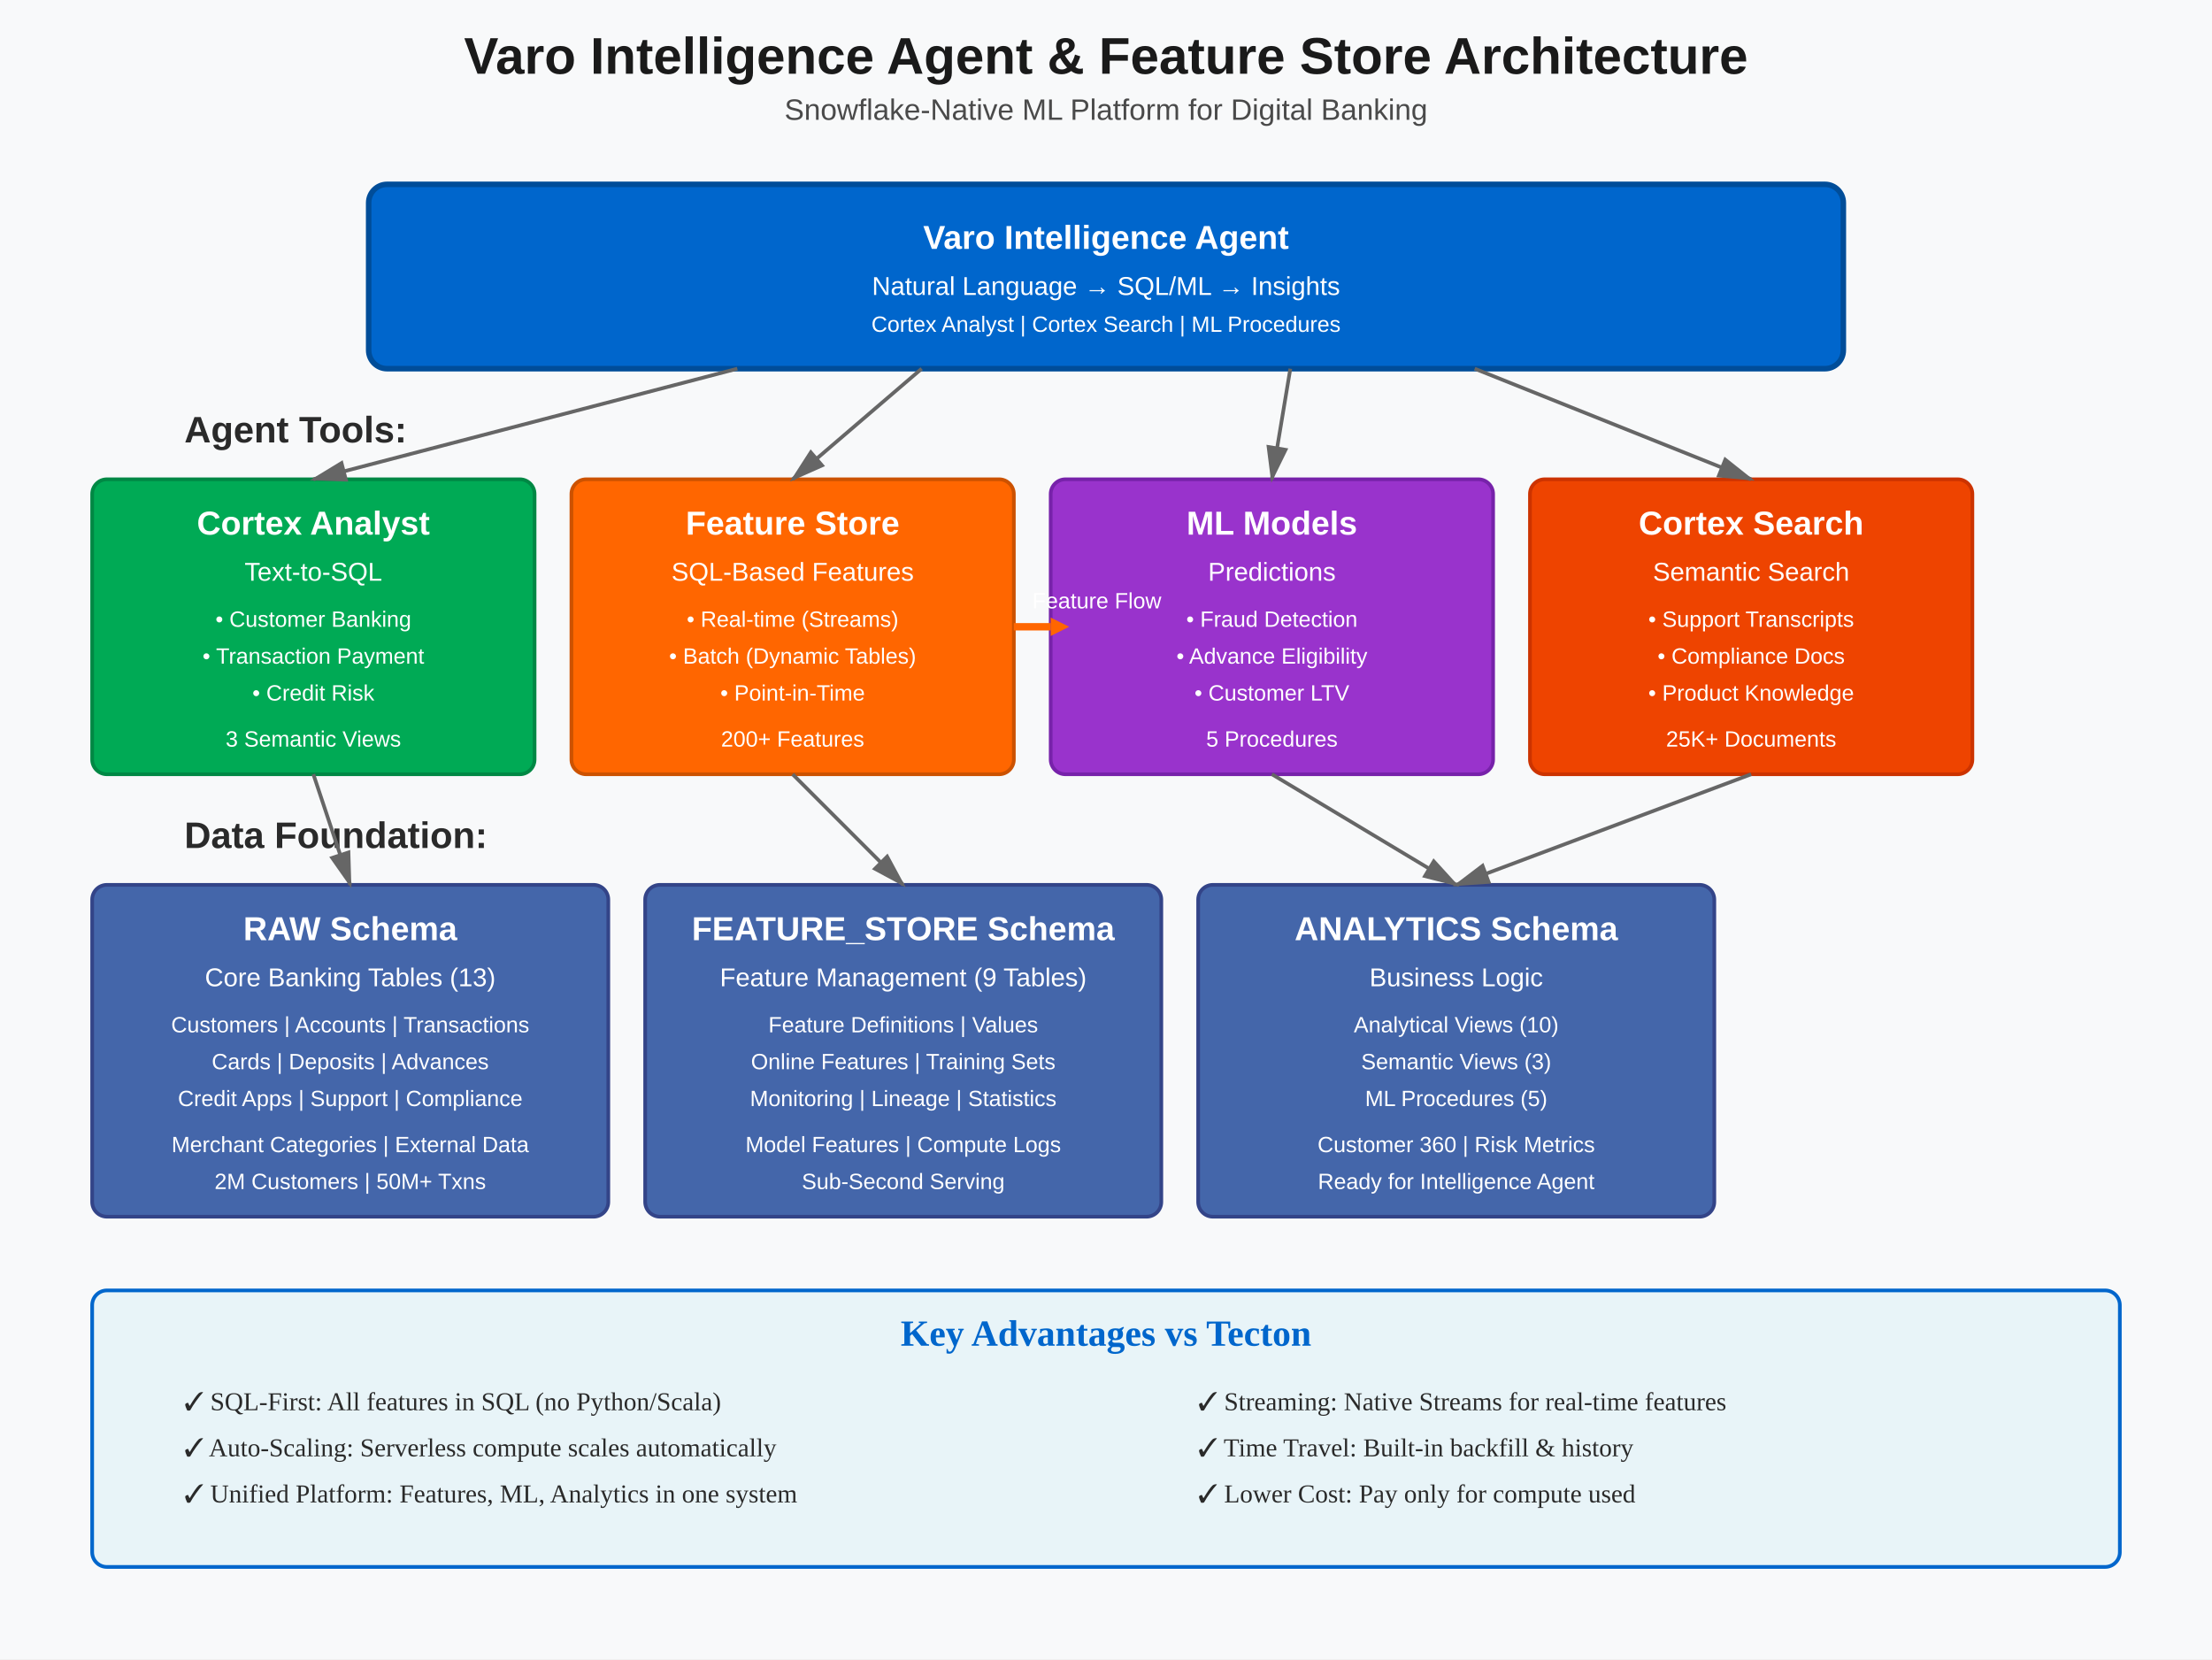
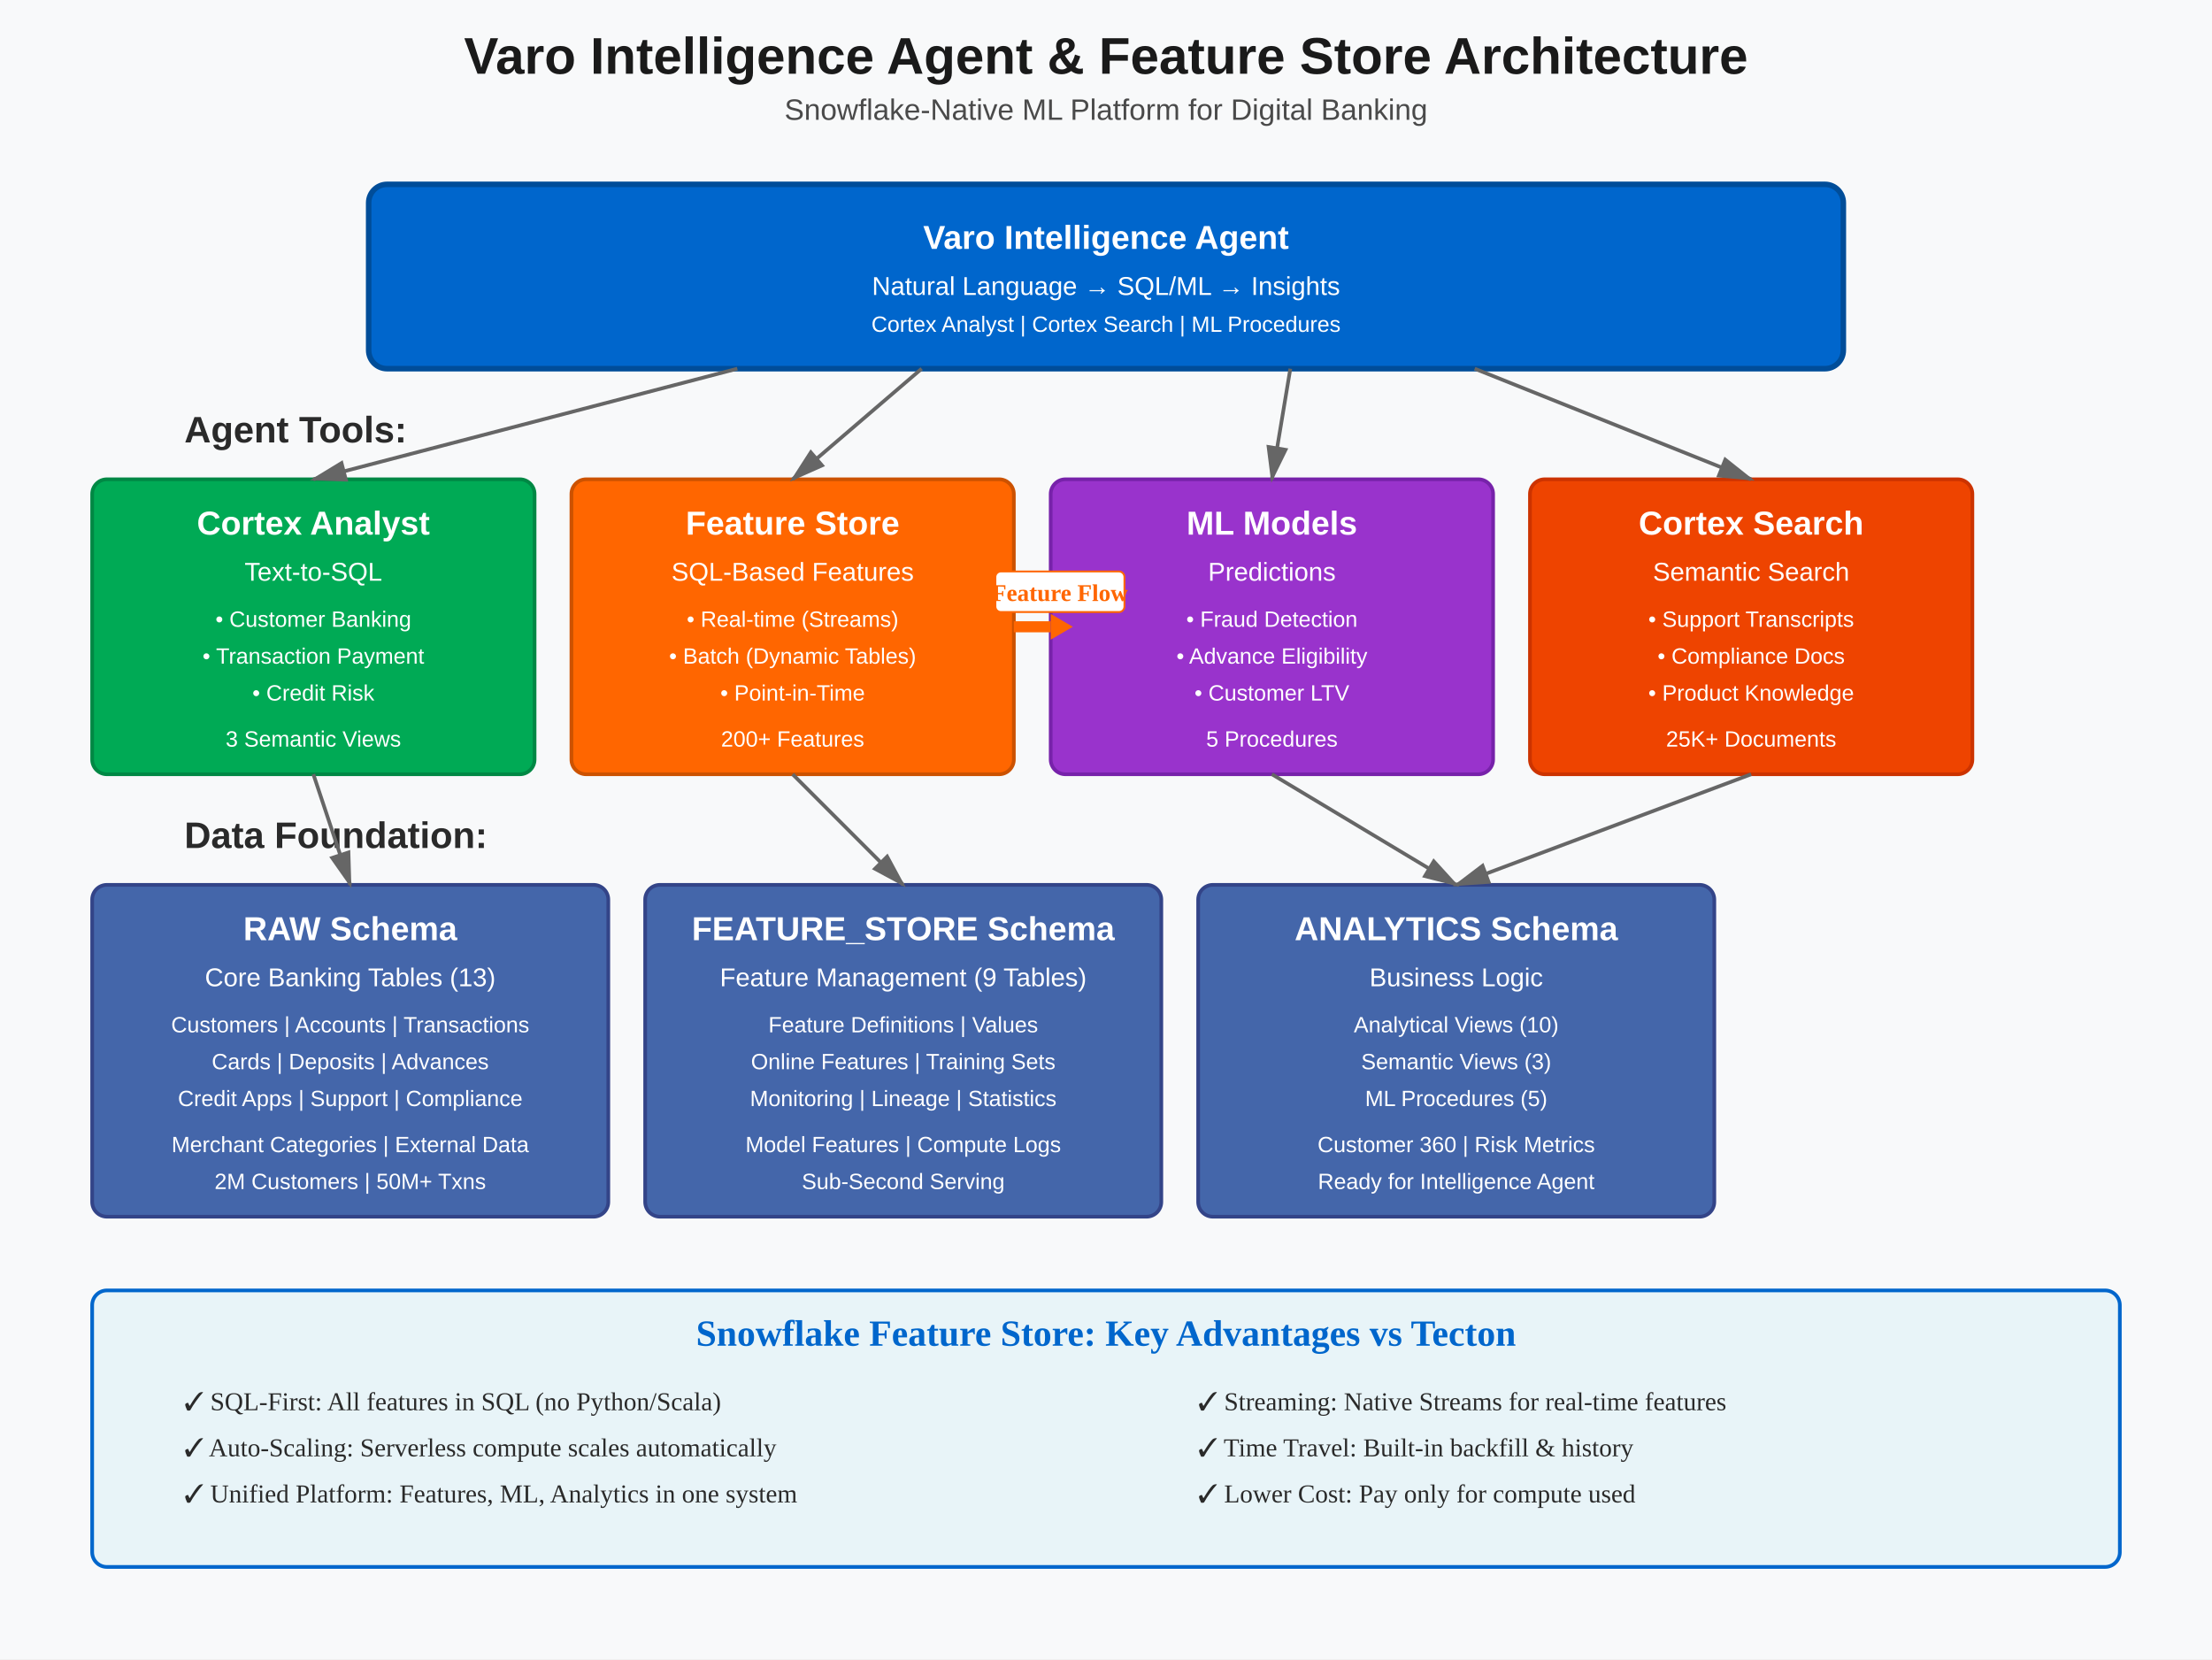
<svg xmlns="http://www.w3.org/2000/svg" viewBox="0 0 1200 900" width="1200" height="900">
  <defs>
    <style>
      .title { font: bold 28px Arial, sans-serif; fill: #1a1a1a; }
      .subtitle { font: 16px Arial, sans-serif; fill: #4a4a4a; }
      .box-title { font: bold 18px Arial, sans-serif; fill: white; }
      .box-subtitle { font: 14px Arial, sans-serif; fill: white; }
      .box-item { font: 12px Arial, sans-serif; fill: white; }
      .layer-label { font: bold 20px Arial, sans-serif; fill: #2a2a2a; }
    </style>
  </defs>
  <rect width="1200" height="900" fill="#f8f9fa" />
  <text x="600" y="40" class="title" text-anchor="middle">Varo Intelligence Agent &amp; Feature Store Architecture</text>
  <text x="600" y="65" class="subtitle" text-anchor="middle">Snowflake-Native ML Platform for Digital Banking</text>
  <rect x="200" y="100" width="800" height="100" fill="#0066cc" stroke="#004d99" stroke-width="3" rx="10" />
  <text x="600" y="135" class="box-title" text-anchor="middle">Varo Intelligence Agent</text>
  <text x="600" y="160" class="box-subtitle" text-anchor="middle">Natural Language → SQL/ML → Insights</text>
  <text x="600" y="180" class="box-item" text-anchor="middle">Cortex Analyst | Cortex Search | ML Procedures</text>
  <text x="100" y="240" class="layer-label">Agent Tools:</text>
  <rect x="50" y="260" width="240" height="160" fill="#00aa55" stroke="#008844" stroke-width="2" rx="8" />
  <text x="170" y="290" class="box-title" text-anchor="middle">Cortex Analyst</text>
  <text x="170" y="315" class="box-subtitle" text-anchor="middle">Text-to-SQL</text>
  <text x="170" y="340" class="box-item" text-anchor="middle">• Customer Banking</text>
  <text x="170" y="360" class="box-item" text-anchor="middle">• Transaction Payment</text>
  <text x="170" y="380" class="box-item" text-anchor="middle">• Credit Risk</text>
  <text x="170" y="405" class="box-item" text-anchor="middle" font-weight="bold">3 Semantic Views</text>
  <rect x="310" y="260" width="240" height="160" fill="#ff6600" stroke="#cc5200" stroke-width="2" rx="8" />
  <text x="430" y="290" class="box-title" text-anchor="middle">Feature Store</text>
  <text x="430" y="315" class="box-subtitle" text-anchor="middle">SQL-Based Features</text>
  <text x="430" y="340" class="box-item" text-anchor="middle">• Real-time (Streams)</text>
  <text x="430" y="360" class="box-item" text-anchor="middle">• Batch (Dynamic Tables)</text>
  <text x="430" y="380" class="box-item" text-anchor="middle">• Point-in-Time</text>
  <text x="430" y="405" class="box-item" text-anchor="middle" font-weight="bold">200+ Features</text>
  <rect x="570" y="260" width="240" height="160" fill="#9933cc" stroke="#7722aa" stroke-width="2" rx="8" />
  <text x="690" y="290" class="box-title" text-anchor="middle">ML Models</text>
  <text x="690" y="315" class="box-subtitle" text-anchor="middle">Predictions</text>
  <text x="690" y="340" class="box-item" text-anchor="middle">• Fraud Detection</text>
  <text x="690" y="360" class="box-item" text-anchor="middle">• Advance Eligibility</text>
  <text x="690" y="380" class="box-item" text-anchor="middle">• Customer LTV</text>
  <text x="690" y="405" class="box-item" text-anchor="middle" font-weight="bold">5 Procedures</text>
  <rect x="830" y="260" width="240" height="160" fill="#ee4400" stroke="#cc3300" stroke-width="2" rx="8" />
  <text x="950" y="290" class="box-title" text-anchor="middle">Cortex Search</text>
  <text x="950" y="315" class="box-subtitle" text-anchor="middle">Semantic Search</text>
  <text x="950" y="340" class="box-item" text-anchor="middle">• Support Transcripts</text>
  <text x="950" y="360" class="box-item" text-anchor="middle">• Compliance Docs</text>
  <text x="950" y="380" class="box-item" text-anchor="middle">• Product Knowledge</text>
  <text x="950" y="405" class="box-item" text-anchor="middle" font-weight="bold">25K+ Documents</text>
  <text x="100" y="460" class="layer-label">Data Foundation:</text>
  <rect x="50" y="480" width="280" height="180" fill="#4466aa" stroke="#334488" stroke-width="2" rx="8" />
  <text x="190" y="510" class="box-title" text-anchor="middle">RAW Schema</text>
  <text x="190" y="535" class="box-subtitle" text-anchor="middle">Core Banking Tables (13)</text>
  <text x="190" y="560" class="box-item" text-anchor="middle">Customers | Accounts | Transactions</text>
  <text x="190" y="580" class="box-item" text-anchor="middle">Cards | Deposits | Advances</text>
  <text x="190" y="600" class="box-item" text-anchor="middle">Credit Apps | Support | Compliance</text>
  <text x="190" y="625" class="box-item" text-anchor="middle">Merchant Categories | External Data</text>
  <text x="190" y="645" class="box-item" text-anchor="middle" font-weight="bold">2M Customers | 50M+ Txns</text>
  <rect x="350" y="480" width="280" height="180" fill="#4466aa" stroke="#334488" stroke-width="2" rx="8" />
  <text x="490" y="510" class="box-title" text-anchor="middle">FEATURE_STORE Schema</text>
  <text x="490" y="535" class="box-subtitle" text-anchor="middle">Feature Management (9 Tables)</text>
  <text x="490" y="560" class="box-item" text-anchor="middle">Feature Definitions | Values</text>
  <text x="490" y="580" class="box-item" text-anchor="middle">Online Features | Training Sets</text>
  <text x="490" y="600" class="box-item" text-anchor="middle">Monitoring | Lineage | Statistics</text>
  <text x="490" y="625" class="box-item" text-anchor="middle">Model Features | Compute Logs</text>
  <text x="490" y="645" class="box-item" text-anchor="middle" font-weight="bold">Sub-Second Serving</text>
  <rect x="650" y="480" width="280" height="180" fill="#4466aa" stroke="#334488" stroke-width="2" rx="8" />
  <text x="790" y="510" class="box-title" text-anchor="middle">ANALYTICS Schema</text>
  <text x="790" y="535" class="box-subtitle" text-anchor="middle">Business Logic</text>
  <text x="790" y="560" class="box-item" text-anchor="middle">Analytical Views (10)</text>
  <text x="790" y="580" class="box-item" text-anchor="middle">Semantic Views (3)</text>
  <text x="790" y="600" class="box-item" text-anchor="middle">ML Procedures (5)</text>
  <text x="790" y="625" class="box-item" text-anchor="middle">Customer 360 | Risk Metrics</text>
  <text x="790" y="645" class="box-item" text-anchor="middle" font-weight="bold">Ready for Intelligence Agent</text>
  <path d="M 400,200 L 170,260" stroke="#666" stroke-width="2" fill="none" marker-end="url(#arrowhead)" />
  <path d="M 500,200 L 430,260" stroke="#666" stroke-width="2" fill="none" marker-end="url(#arrowhead)" />
  <path d="M 700,200 L 690,260" stroke="#666" stroke-width="2" fill="none" marker-end="url(#arrowhead)" />
  <path d="M 800,200 L 950,260" stroke="#666" stroke-width="2" fill="none" marker-end="url(#arrowhead)" />
  <path d="M 170,420 L 190,480" stroke="#666" stroke-width="2" fill="none" marker-end="url(#arrowhead)" />
  <path d="M 430,420 L 490,480" stroke="#666" stroke-width="2" fill="none" marker-end="url(#arrowhead)" />
  <path d="M 690,420 L 790,480" stroke="#666" stroke-width="2" fill="none" marker-end="url(#arrowhead)" />
  <path d="M 950,420 L 790,480" stroke="#666" stroke-width="2" fill="none" marker-end="url(#arrowhead)" />
-   <path d="M 550,340 L 570,340" stroke="#ff6600" stroke-width="4" fill="none" />
-   <polygon points="570,335 580,340 570,345" fill="#ff6600" />
-   <text x="560" y="330" class="box-item" font-size="10">Feature Flow</text>
+   <path d="M 550,340 L 570,340" stroke="#ff6600" stroke-width="6" fill="none" />
+   <polygon points="570,333 582,340 570,347" fill="#ff6600" />
+   <rect x="540" y="310" width="70" height="22" fill="white" stroke="#ff6600" stroke-width="1" rx="3" />
+   <text x="575" y="326" font-size="13" font-weight="bold" fill="#ff6600" text-anchor="middle">Feature Flow</text>
  <rect x="50" y="700" width="1100" height="150" fill="#e8f4f8" stroke="#0066cc" stroke-width="2" rx="8" />
-   <text x="600" y="730" font-size="20" font-weight="bold" text-anchor="middle" fill="#0066cc">Key Advantages vs Tecton</text>
+   <text x="600" y="730" font-size="20" font-weight="bold" text-anchor="middle" fill="#0066cc">Snowflake Feature Store: Key Advantages vs Tecton</text>
  <text x="100" y="765" font-size="14" fill="#2a2a2a">✓ SQL-First: All features in SQL (no Python/Scala)</text>
  <text x="100" y="790" font-size="14" fill="#2a2a2a">✓ Auto-Scaling: Serverless compute scales automatically</text>
  <text x="100" y="815" font-size="14" fill="#2a2a2a">✓ Unified Platform: Features, ML, Analytics in one system</text>
  <text x="650" y="765" font-size="14" fill="#2a2a2a">✓ Streaming: Native Streams for real-time features</text>
  <text x="650" y="790" font-size="14" fill="#2a2a2a">✓ Time Travel: Built-in backfill &amp; history</text>
  <text x="650" y="815" font-size="14" fill="#2a2a2a">✓ Lower Cost: Pay only for compute used</text>
  <defs>
    <marker id="arrowhead" markerWidth="10" markerHeight="10" refX="9" refY="3" orient="auto">
      <polygon points="0 0, 10 3, 0 6" fill="#666" />
    </marker>
  </defs>
</svg>
